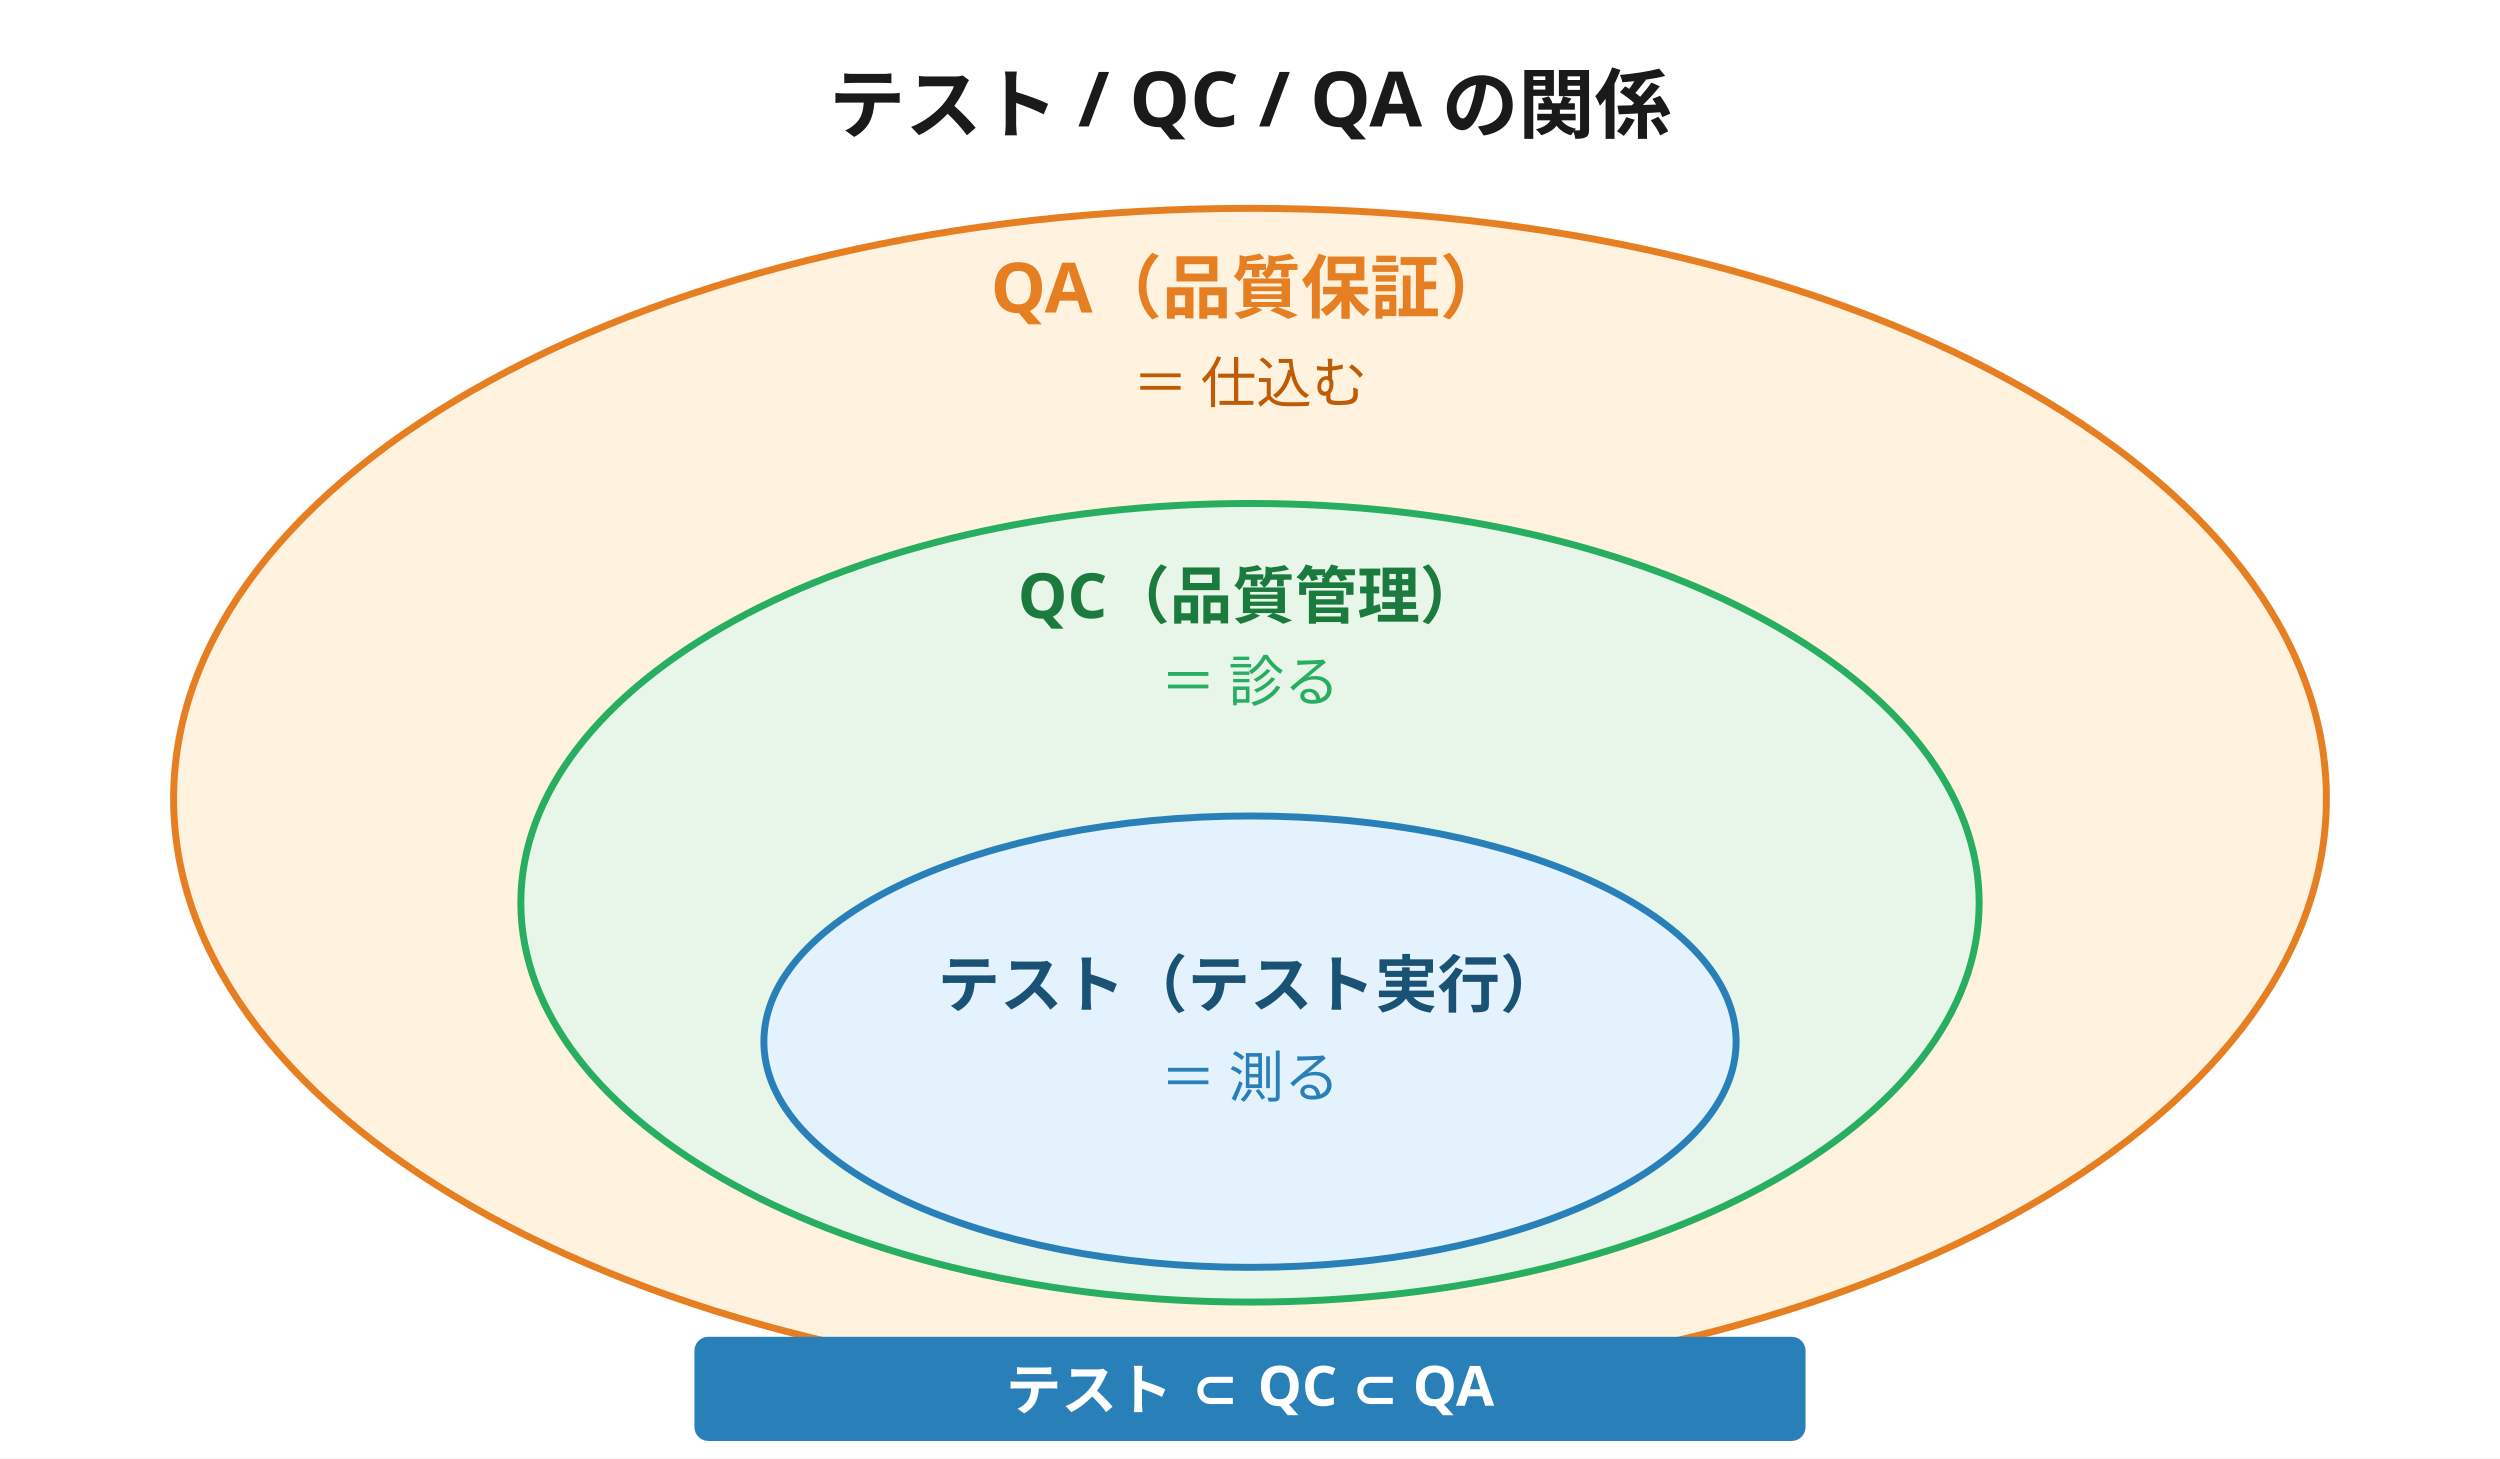
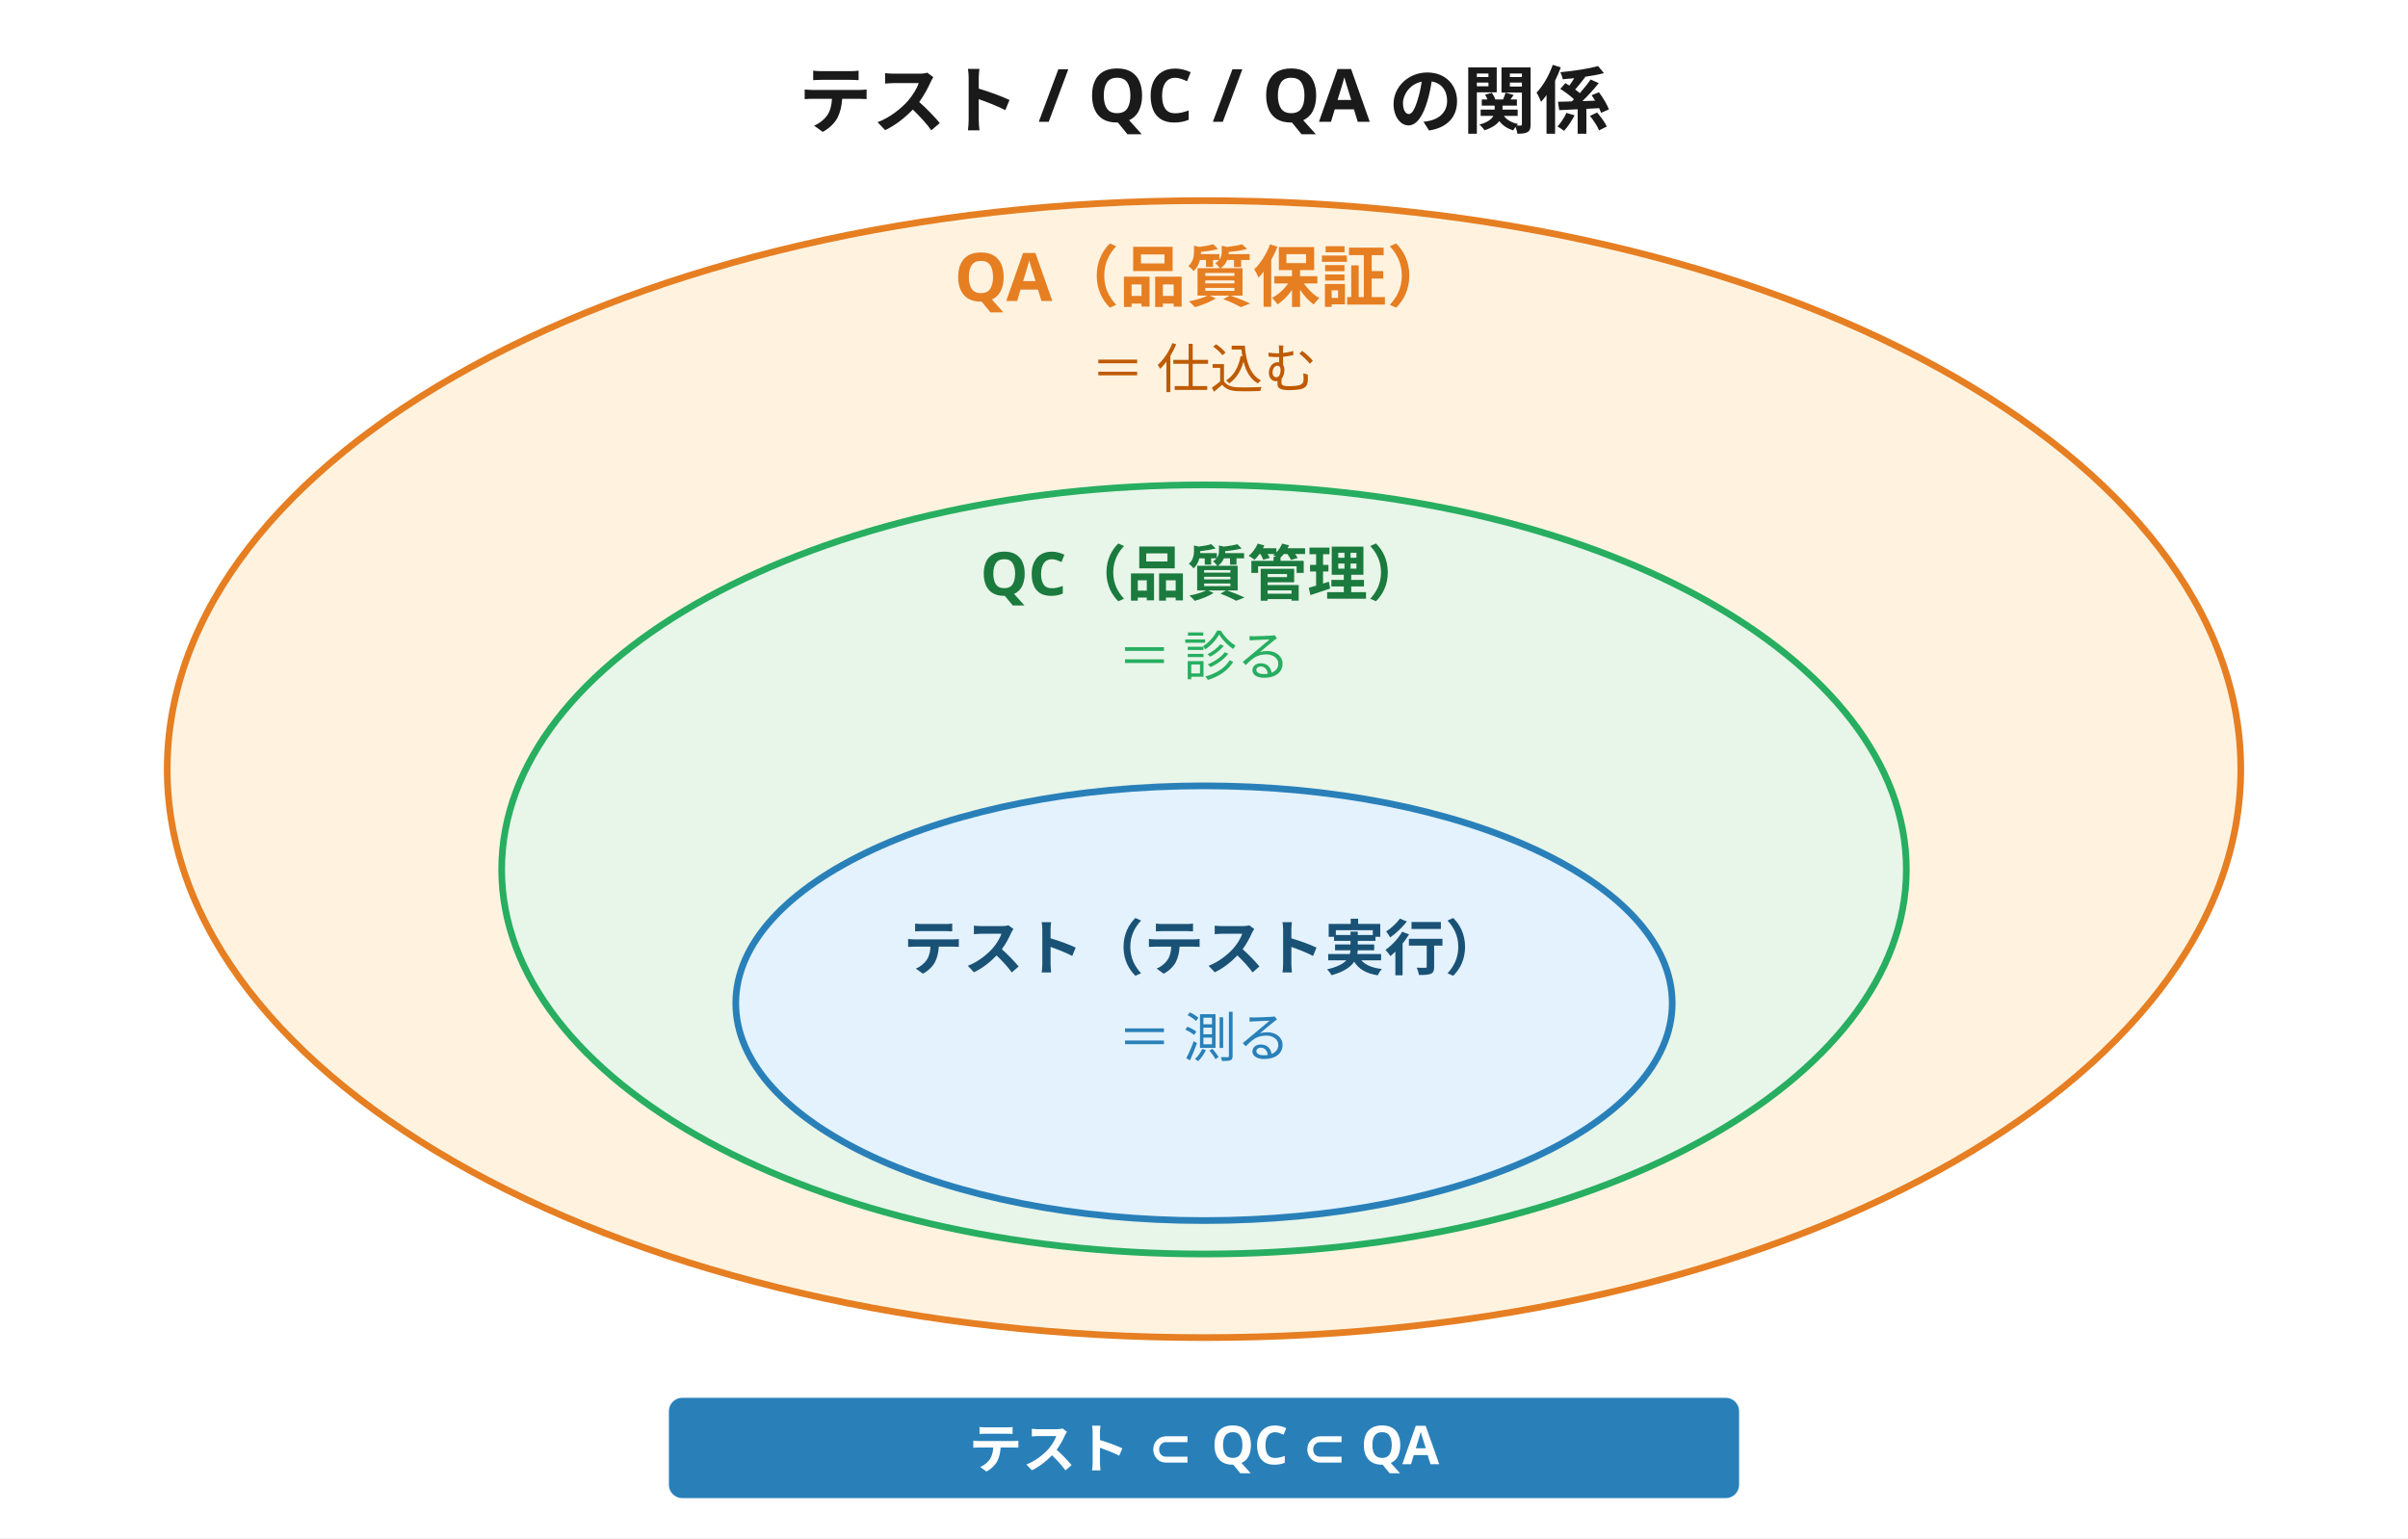
- <svg xmlns="http://www.w3.org/2000/svg" viewBox="0 0 720 420" font-family="'Hiragino Kaku Gothic ProN', 'YuGothic', sans-serif">
-   <rect width="720" height="420" fill="#ffffff" />
+ <svg xmlns="http://www.w3.org/2000/svg" viewBox="0 0 720 460" font-family="'Hiragino Kaku Gothic ProN', 'YuGothic', sans-serif">
+   <rect width="720" height="460" fill="#ffffff" />
  <text x="360" y="38" text-anchor="middle" font-size="22" font-weight="bold" fill="#1a1a1a">テスト / QC / QA の関係</text>
  <ellipse cx="360" cy="230" rx="310" ry="170" fill="#FFF3E0" stroke="#E67E22" stroke-width="2" />
  <text x="360" y="90" text-anchor="middle" font-size="20" font-weight="bold" fill="#E67E22">QA（品質保証）</text>
  <text x="360" y="116" text-anchor="middle" font-size="16" fill="#BF5B04">＝ 仕込む</text>
  <ellipse cx="360" cy="260" rx="210" ry="115" fill="#E8F5E9" stroke="#27AE60" stroke-width="2" />
  <text x="360" y="178" text-anchor="middle" font-size="18" font-weight="bold" fill="#1B7A3D">QC（品質管理）</text>
  <text x="360" y="202" text-anchor="middle" font-size="16" fill="#27AE60">＝ 診る</text>
  <ellipse cx="360" cy="300" rx="140" ry="65" fill="#E3F2FD" stroke="#2980B9" stroke-width="2" />
  <text x="360" y="290" text-anchor="middle" font-size="18" font-weight="bold" fill="#1A5276">テスト（テスト実行）</text>
  <text x="360" y="316" text-anchor="middle" font-size="16" fill="#2980B9">＝ 測る</text>
-   <rect x="200" y="385" width="320" height="30" rx="4" fill="#2980B9" />
-   <text x="360" y="406" text-anchor="middle" font-size="16" font-weight="bold" fill="#fff">テスト ⊂ QC ⊂ QA</text>
+   <rect x="200" y="418" width="320" height="30" rx="4" fill="#2980B9" />
+   <text x="360" y="439" text-anchor="middle" font-size="16" font-weight="bold" fill="#fff">テスト ⊂ QC ⊂ QA</text>
</svg>
